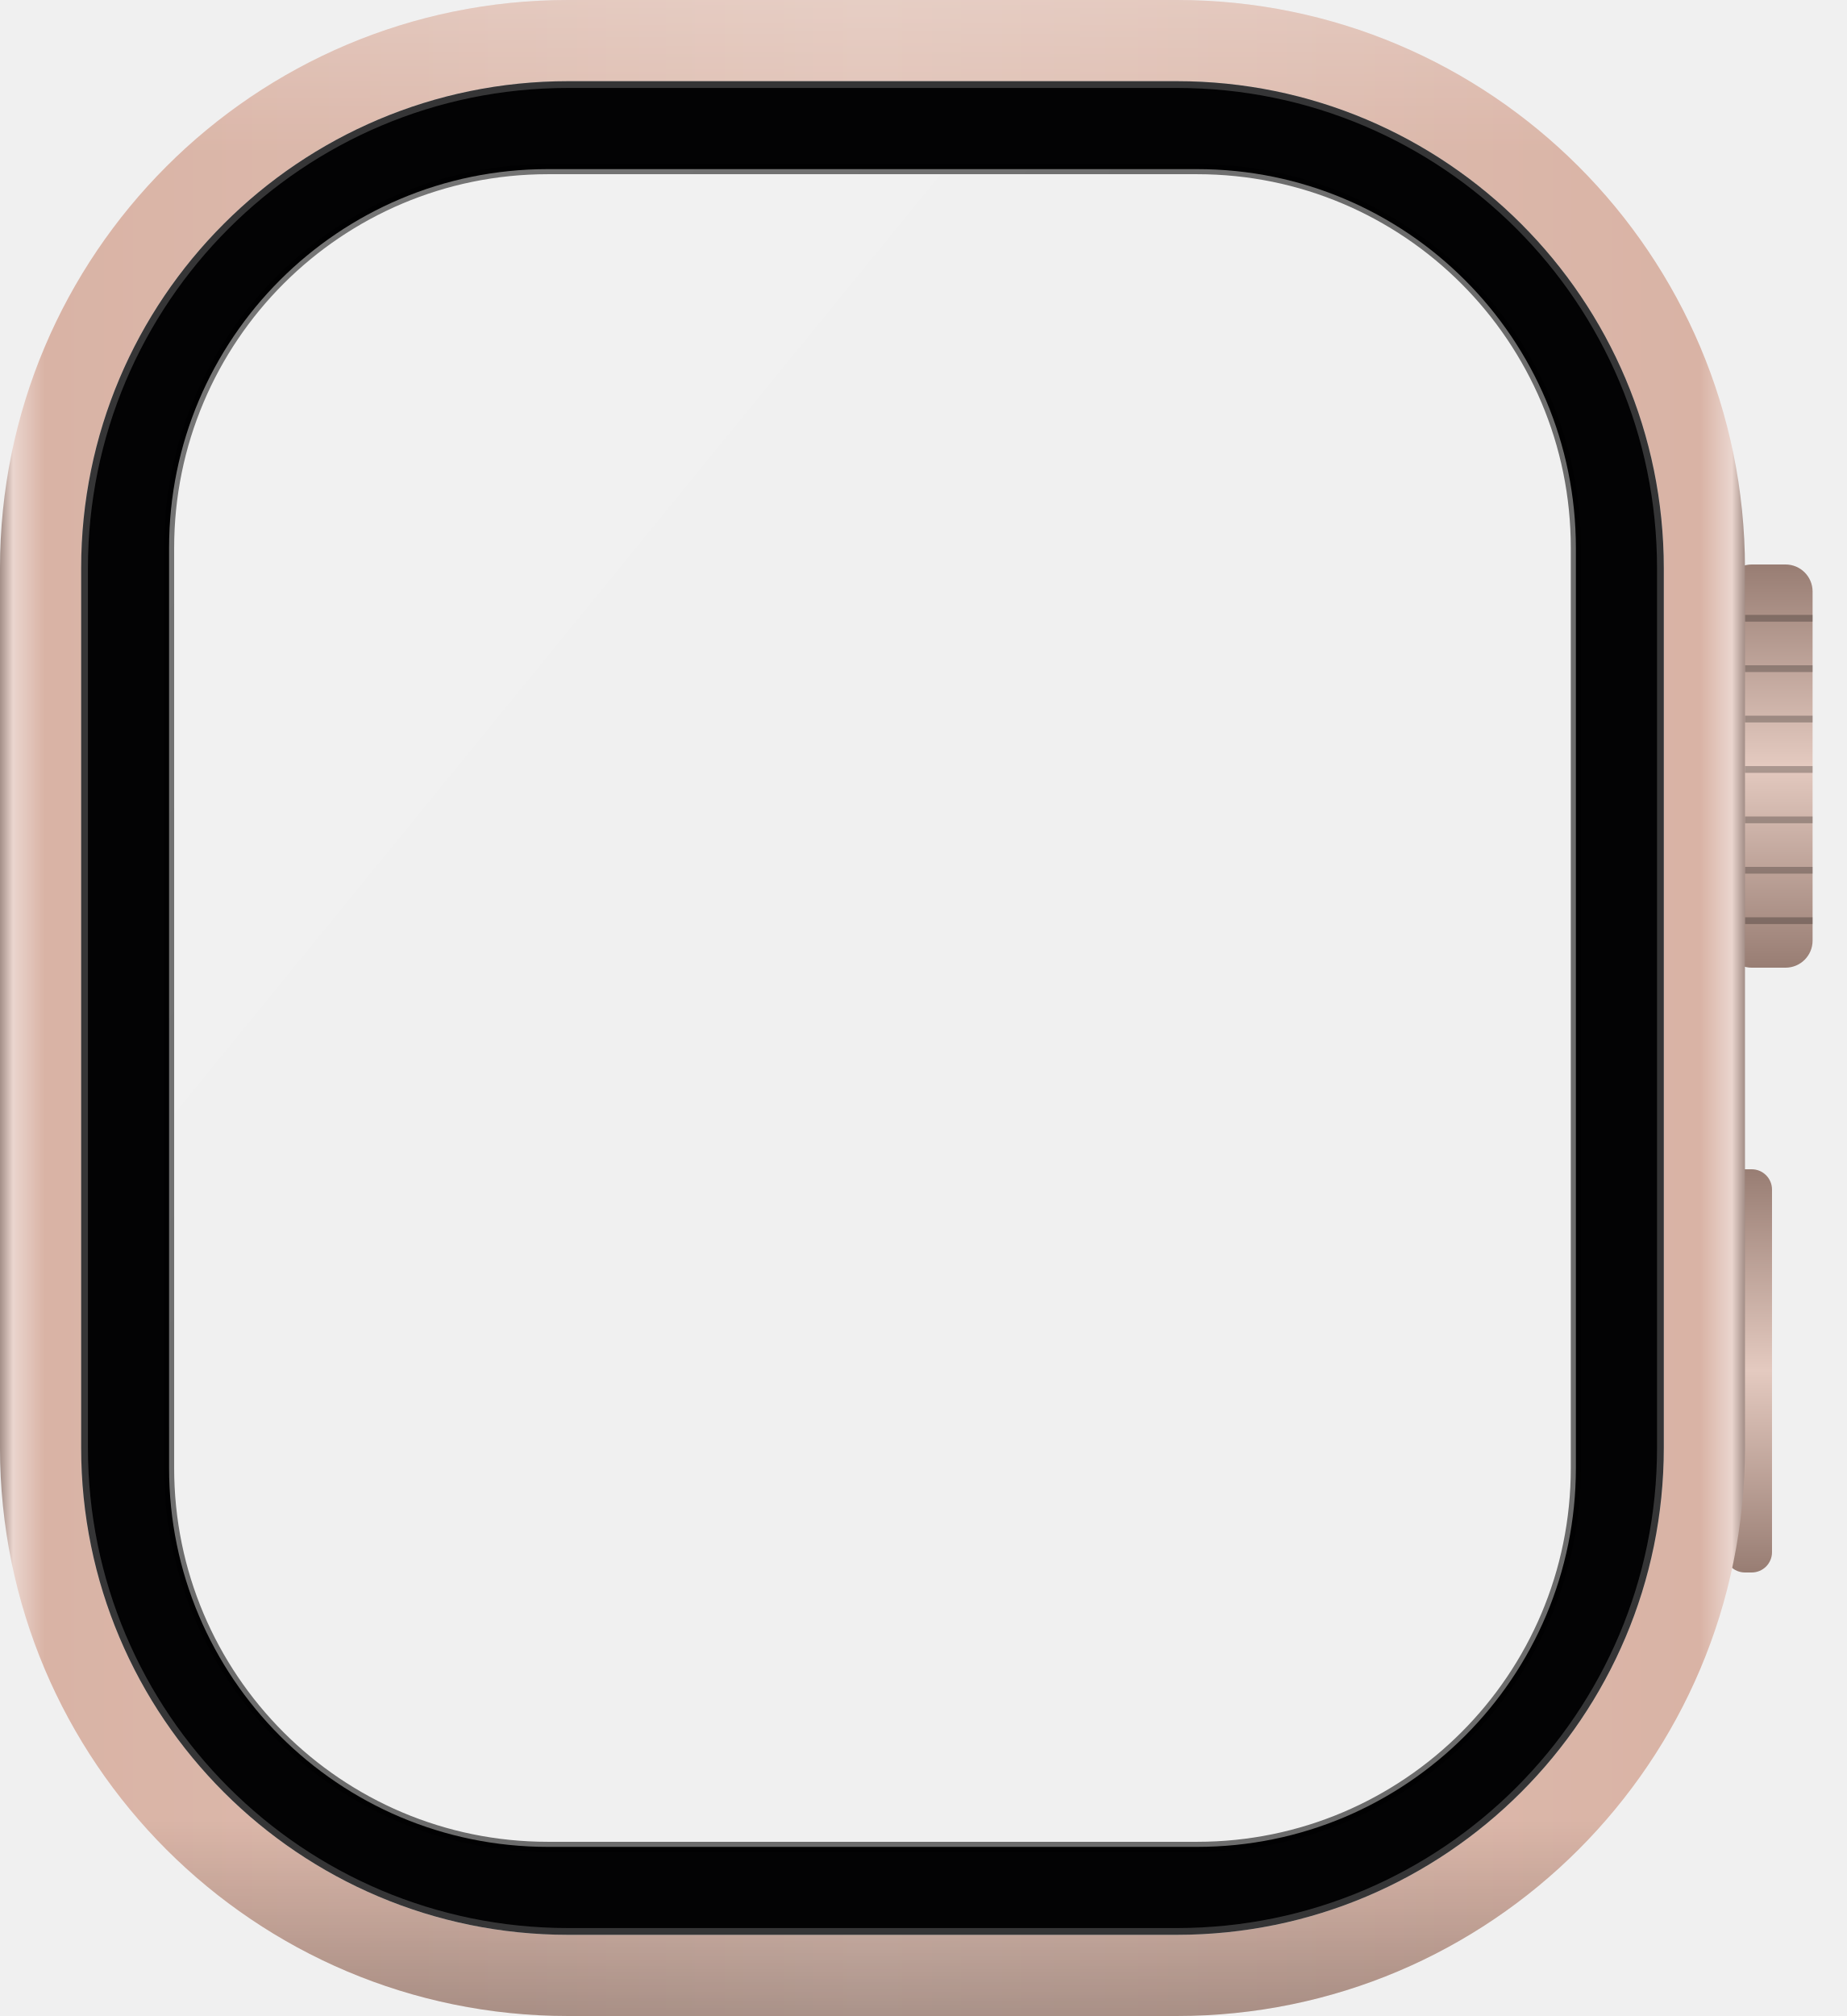
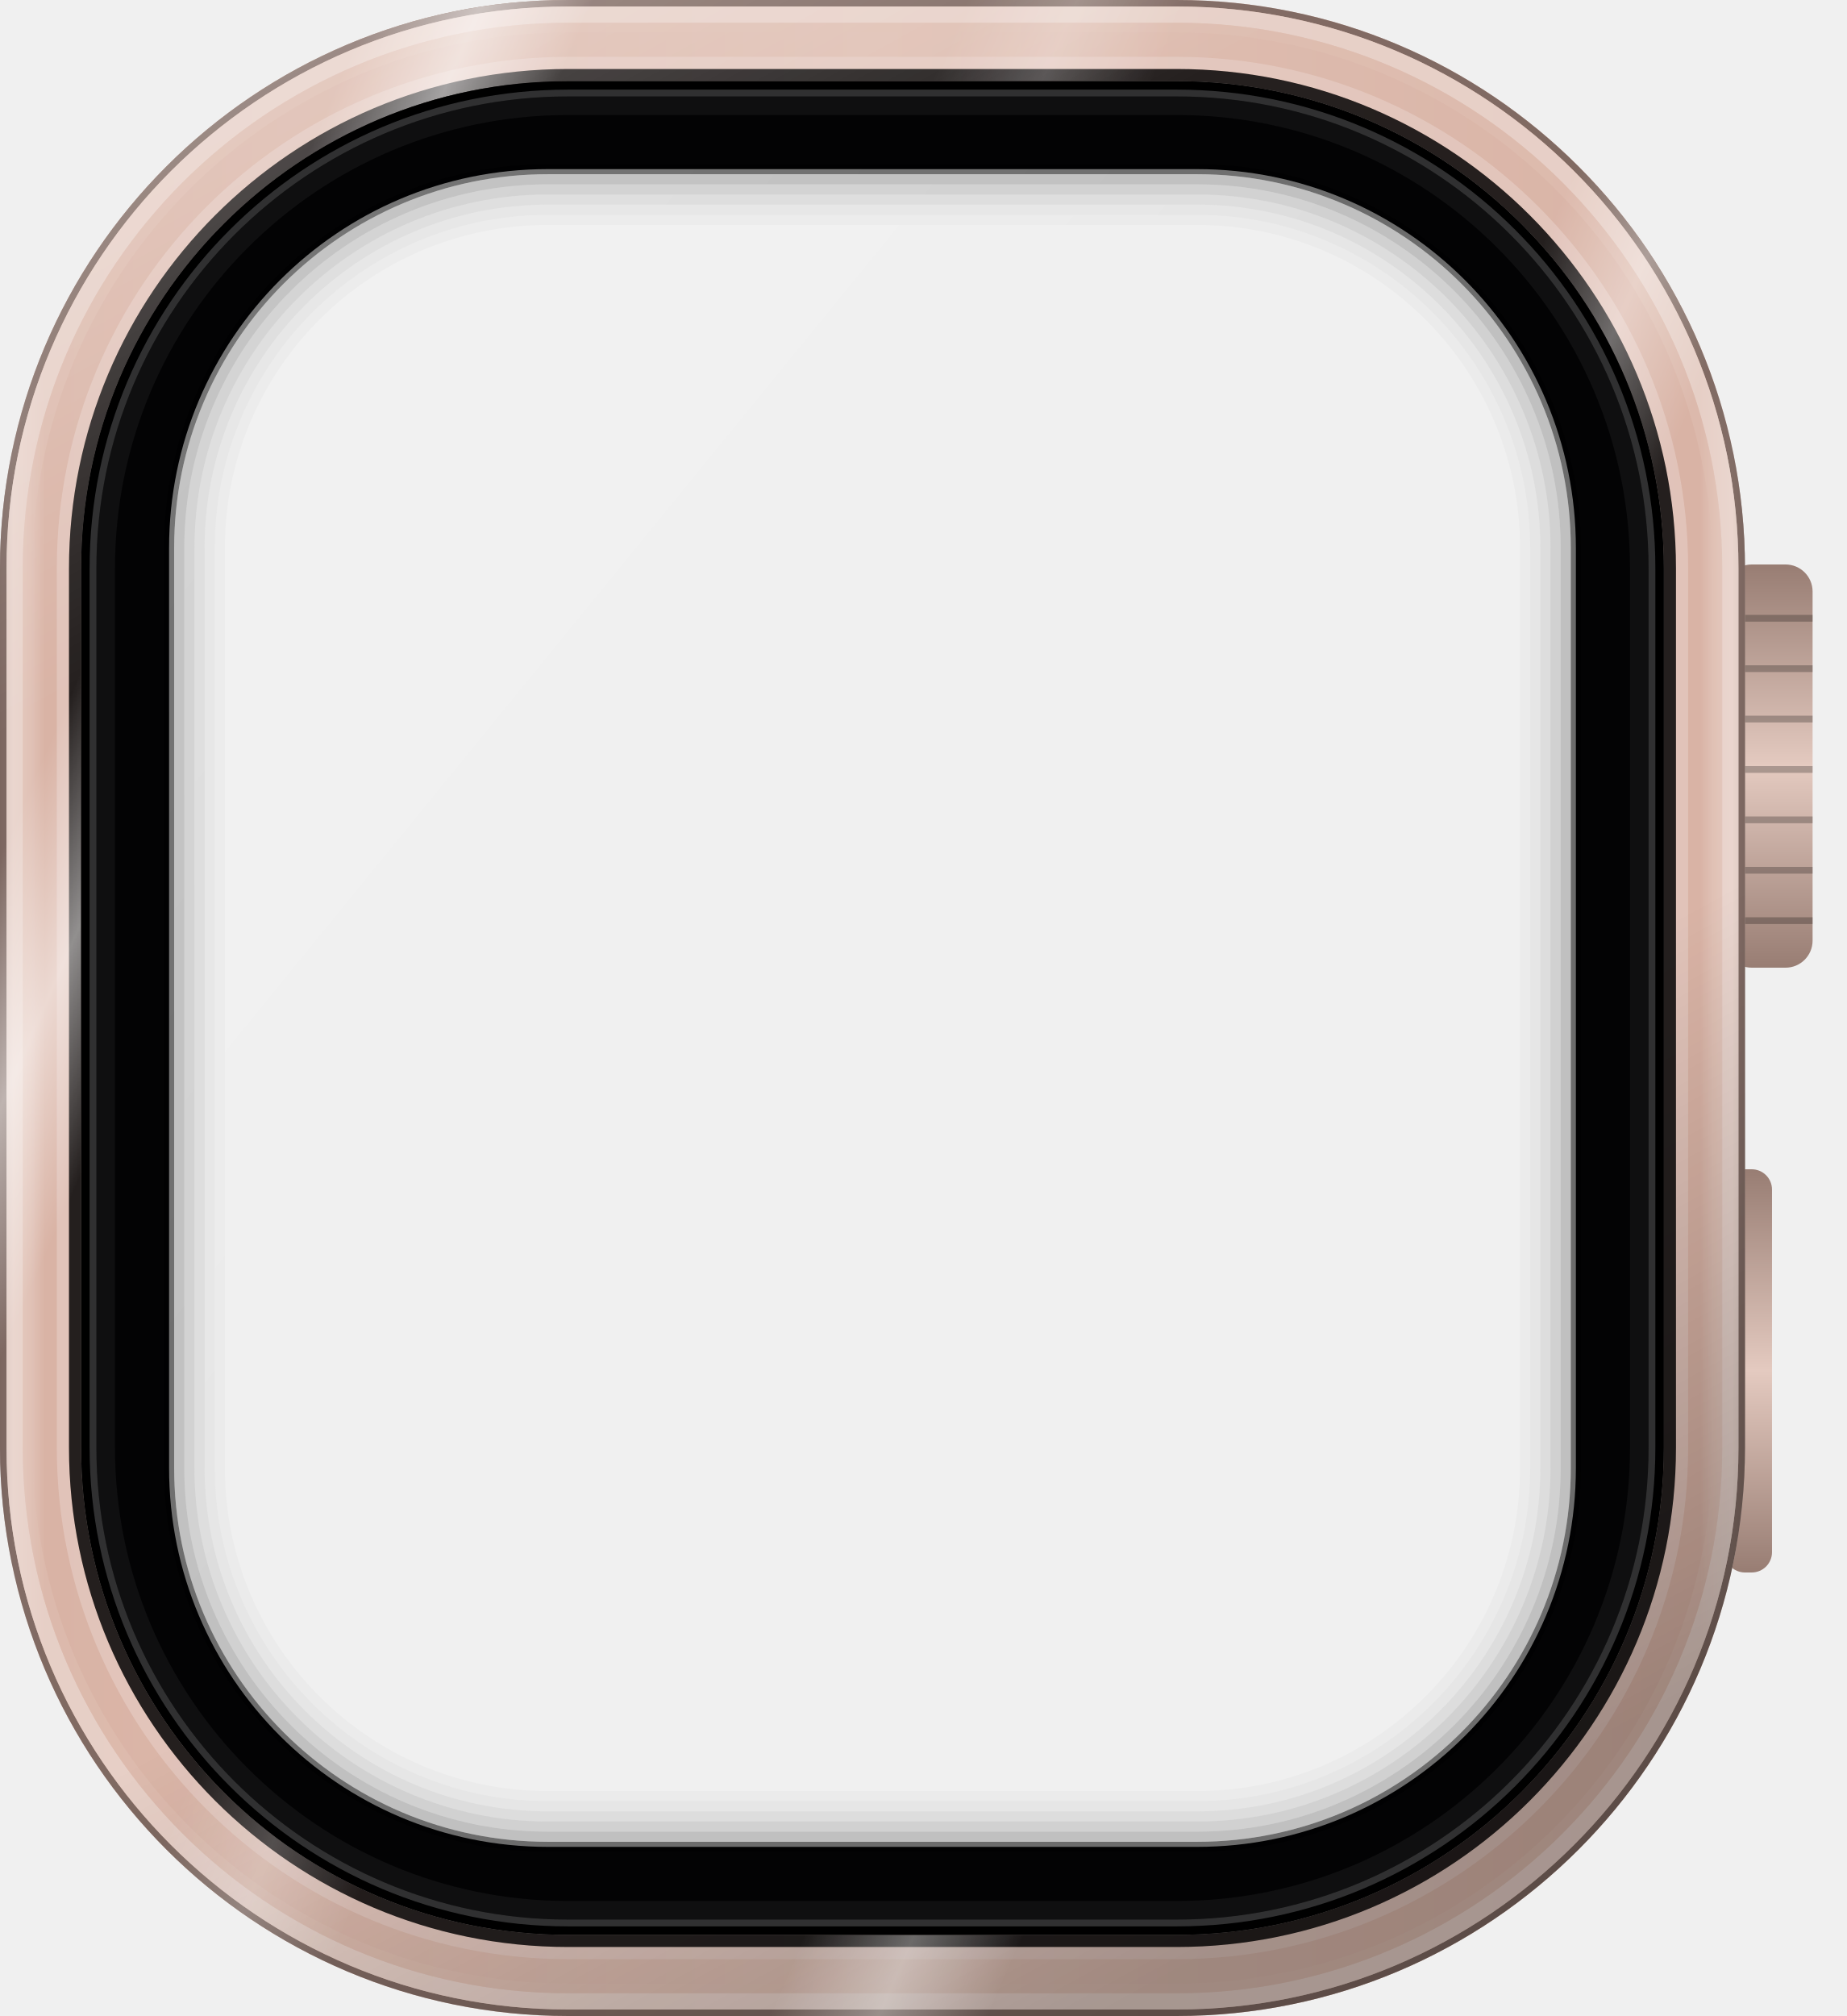
<svg xmlns="http://www.w3.org/2000/svg" width="546" height="596" viewBox="0 0 546 596">
  <defs>
    <linearGradient id="glare" x1="0" y1="0" x2="1" y2="1">
      <stop offset="0" stop-color="#ffffff" stop-opacity="0.07" />
      <stop offset="0.42" stop-color="#ffffff" stop-opacity="0.015" />
      <stop offset="0.43" stop-color="#ffffff" stop-opacity="0" />
      <stop offset="1" stop-color="#ffffff" stop-opacity="0" />
    </linearGradient>
    <linearGradient id="sheen" x1="0" y1="0" x2="0" y2="1">
      <stop offset="0" stop-color="#ffffff" stop-opacity="0.22" />
      <stop offset="0.08" stop-color="#ffffff" stop-opacity="0" />
      <stop offset="0.9" stop-color="#000000" stop-opacity="0" />
      <stop offset="1" stop-color="#000000" stop-opacity="0.25" />
    </linearGradient>
    <linearGradient id="case" x1="0" y1="0" x2="1" y2="0">
      <stop offset="0" stop-color="#77625b" />
      <stop offset="0.012" stop-color="#ead5ce" />
      <stop offset="0.03" stop-color="#d9b3a5" />
      <stop offset="0.5" stop-color="#e0c1b5" />
      <stop offset="0.97" stop-color="#d9b3a5" />
      <stop offset="0.988" stop-color="#ead5ce" />
      <stop offset="1" stop-color="#77625b" />
    </linearGradient>
+     <linearGradient id="keylight" gradientUnits="userSpaceOnUse" x1="0" y1="0" x2="327.6" y2="596">
+       <stop offset="0" stop-color="#fff" stop-opacity="0.32" />
+       <stop offset="0.28" stop-color="#fff" stop-opacity="0" />
+       <stop offset="0.7" stop-color="#000" stop-opacity="0" />
+       <stop offset="1" stop-color="#000" stop-opacity="0.28" />
+     </linearGradient>
+     <linearGradient id="streaks" gradientUnits="userSpaceOnUse" x1="0" y1="89.4" x2="546" y2="327.8">
+       <stop offset="0.11" stop-color="#fff" stop-opacity="0" />
+       <stop offset="0.16" stop-color="#fff" stop-opacity="0.5" />
+       <stop offset="0.21" stop-color="#fff" stop-opacity="0" />
+       <stop offset="0.38" stop-color="#fff" stop-opacity="0" />
+       <stop offset="0.43" stop-color="#fff" stop-opacity="0.22" />
+       <stop offset="0.48" stop-color="#fff" stop-opacity="0" />
+       <stop offset="0.69" stop-color="#fff" stop-opacity="0" />
+       <stop offset="0.74" stop-color="#fff" stop-opacity="0.35" />
+       <stop offset="0.79" stop-color="#fff" stop-opacity="0" />
+     </linearGradient>
    <linearGradient id="crown" x1="0" y1="0" x2="0" y2="1">
      <stop offset="0" stop-color="#987d73" />
      <stop offset="0.5" stop-color="#e4cac0" />
      <stop offset="1" stop-color="#987d73" />
    </linearGradient>
  </defs>
  <path fill="url(#crown)" d="M518,166.88H528A8,8 0 0 1 536,174.88V278.08A8,8 0 0 1 528,286.08H518A8,8 0 0 1 510,278.08V174.88A8,8 0 0 1 518,166.88Z" />
  <rect x="516" y="181.78" width="20" height="2" fill="#000" opacity="0.25" />
  <rect x="516" y="196.68" width="20" height="2" fill="#000" opacity="0.25" />
  <rect x="516" y="211.58" width="20" height="2" fill="#000" opacity="0.25" />
  <rect x="516" y="226.48" width="20" height="2" fill="#000" opacity="0.25" />
  <rect x="516" y="241.38" width="20" height="2" fill="#000" opacity="0.25" />
  <rect x="516" y="256.28" width="20" height="2" fill="#000" opacity="0.25" />
  <rect x="516" y="271.18" width="20" height="2" fill="#000" opacity="0.25" />
  <path fill="url(#crown)" d="M516,345.68H518A6,6 0 0 1 524,351.68V458.88A6,6 0 0 1 518,464.88H516A6,6 0 0 1 510,458.88V351.68A6,6 0 0 1 516,345.68Z" />
  <path fill-rule="evenodd" fill="url(#case)" d="M168,0H348A168,168 0 0 1 516,168V428A168,168 0 0 1 348,596H168A168,168 0 0 1 0,428V168A168,168 0 0 1 168,0ZM168,24H348A144,144 0 0 1 492,168V428A144,144 0 0 1 348,572H168A144,144 0 0 1 24,428V168A144,144 0 0 1 168,24Z" />
-   <path fill-rule="evenodd" fill="url(#sheen)" d="M168,0H348A168,168 0 0 1 516,168V428A168,168 0 0 1 348,596H168A168,168 0 0 1 0,428V168A168,168 0 0 1 168,0ZM168,24H348A144,144 0 0 1 492,168V428A144,144 0 0 1 348,572H168A144,144 0 0 1 24,428V168A144,144 0 0 1 168,24Z" />
+   <path fill="none" stroke="#77625b" stroke-opacity="0.9" stroke-width="1.92" d="M168,0.96H348A167.04,167.04 0 0 1 515.04,168V428A167.04,167.04 0 0 1 348,595.04H168A167.04,167.04 0 0 1 0.96,428V168A167.04,167.04 0 0 1 168,0.96Z" />
+   <path fill="none" stroke="#ead5ce" stroke-opacity="0.8" stroke-width="4.8" d="M168,4.32H348A163.68,163.68 0 0 1 511.68,168V428A163.68,163.68 0 0 1 348,591.68H168A163.68,163.68 0 0 1 4.32,428V168A163.68,163.68 0 0 1 168,4.32Z" />
+   <path fill="none" stroke="#e0c1b5" stroke-opacity="0.45" stroke-width="2.88" d="M168,8.16H348A159.84,159.84 0 0 1 507.84,168V428A159.84,159.84 0 0 1 348,587.84H168A159.84,159.84 0 0 1 8.16,428V168A159.84,159.84 0 0 1 168,8.16Z" />
+   <path fill="none" stroke="#ead5ce" stroke-opacity="0.5" stroke-width="3.6" d="M168,18.6H348A149.4,149.4 0 0 1 497.4,168V428A149.4,149.4 0 0 1 348,577.4H168A149.4,149.4 0 0 1 18.6,428V168A149.4,149.4 0 0 1 168,18.6Z" />
+   <path fill="none" stroke="#050506" stroke-opacity="0.85" stroke-width="3.6" d="M168,22.2H348A145.8,145.8 0 0 1 493.8,168V428A145.8,145.8 0 0 1 348,573.8H168A145.8,145.8 0 0 1 22.2,428V168A145.8,145.8 0 0 1 168,22.2Z" />
+   <path fill-rule="evenodd" fill="url(#keylight)" d="M168,0H348A168,168 0 0 1 516,168V428A168,168 0 0 1 348,596H168A168,168 0 0 1 0,428V168A168,168 0 0 1 168,0ZM168,24H348A144,144 0 0 1 492,168V428A144,144 0 0 1 348,572H168A144,144 0 0 1 24,428V168A144,144 0 0 1 168,24Z" />
+   <path fill-rule="evenodd" fill="url(#streaks)" d="M168,0H348A168,168 0 0 1 516,168V428A168,168 0 0 1 348,596H168A168,168 0 0 1 0,428V168A168,168 0 0 1 168,0ZM168,24H348A144,144 0 0 1 492,168V428A144,144 0 0 1 348,572H168A144,144 0 0 1 24,428V168A144,144 0 0 1 168,24Z" />
  <path fill-rule="evenodd" fill="#030304" d="M168,24H348A144,144 0 0 1 492,168V428A144,144 0 0 1 348,572H168A144,144 0 0 1 24,428V168A144,144 0 0 1 168,24ZM162,50H354A112,112 0 0 1 466,162V434A112,112 0 0 1 354,546H162A112,112 0 0 1 50,434V162A112,112 0 0 1 162,50Z" />
-   <path fill="none" stroke="#fff" stroke-opacity="0.2" stroke-width="2" d="M168,25H348A143,143 0 0 1 491,168V428A143,143 0 0 1 348,571H168A143,143 0 0 1 25,428V168A143,143 0 0 1 168,25Z" />
+   <path fill="none" stroke="#000000" stroke-opacity="0.9" stroke-width="2.5" d="M168,25.25H348A142.75,142.75 0 0 1 490.75,168V428A142.75,142.75 0 0 1 348,570.75H168A142.75,142.75 0 0 1 25.25,428V168A142.75,142.75 0 0 1 168,25.25Z" />
+   <path fill="none" stroke="#ffffff" stroke-opacity="0.18" stroke-width="2" d="M168,27.5H348A140.5,140.5 0 0 1 488.5,168V428A140.5,140.5 0 0 1 348,568.5H168A140.5,140.5 0 0 1 27.5,428V168A140.5,140.5 0 0 1 168,27.5Z" />
+   <path fill="none" stroke="#ffffff" stroke-opacity="0.05" stroke-width="5.5" d="M168,31.25H348A136.75,136.75 0 0 1 484.75,168V428A136.75,136.75 0 0 1 348,564.75H168A136.75,136.75 0 0 1 31.25,428V168A136.75,136.75 0 0 1 168,31.25Z" />
  <path fill="none" stroke="#000" stroke-opacity="0.55" stroke-width="3" d="M162,50H354A112,112 0 0 1 466,162V434A112,112 0 0 1 354,546H162A112,112 0 0 1 50,434V162A112,112 0 0 1 162,50Z" />
+   <path fill="none" stroke="#000" stroke-opacity="0.2" stroke-width="3" d="M162,53H354A109,109 0 0 1 463,162V434A109,109 0 0 1 354,543H162A109,109 0 0 1 53,434V162A109,109 0 0 1 162,53Z" />
+   <path fill="none" stroke="#000" stroke-opacity="0.13" stroke-width="3" d="M162,56H354A106,106 0 0 1 460,162V434A106,106 0 0 1 354,540H162A106,106 0 0 1 56,434V162A106,106 0 0 1 162,56Z" />
+   <path fill="none" stroke="#000" stroke-opacity="0.08" stroke-width="3" d="M162,59H354A103,103 0 0 1 457,162V434A103,103 0 0 1 354,537H162A103,103 0 0 1 59,434V162A103,103 0 0 1 162,59Z" />
+   <path fill="none" stroke="#000" stroke-opacity="0.045" stroke-width="3" d="M162,62H354A100,100 0 0 1 454,162V434A100,100 0 0 1 354,534H162A100,100 0 0 1 62,434V162A100,100 0 0 1 162,62Z" />
+   <path fill="none" stroke="#000" stroke-opacity="0.02" stroke-width="3" d="M162,65H354A97,97 0 0 1 451,162V434A97,97 0 0 1 354,531H162A97,97 0 0 1 65,434V162A97,97 0 0 1 162,65Z" />
  <path fill="url(#glare)" d="M162,50H354A112,112 0 0 1 466,162V434A112,112 0 0 1 354,546H162A112,112 0 0 1 50,434V162A112,112 0 0 1 162,50Z" />
</svg>
